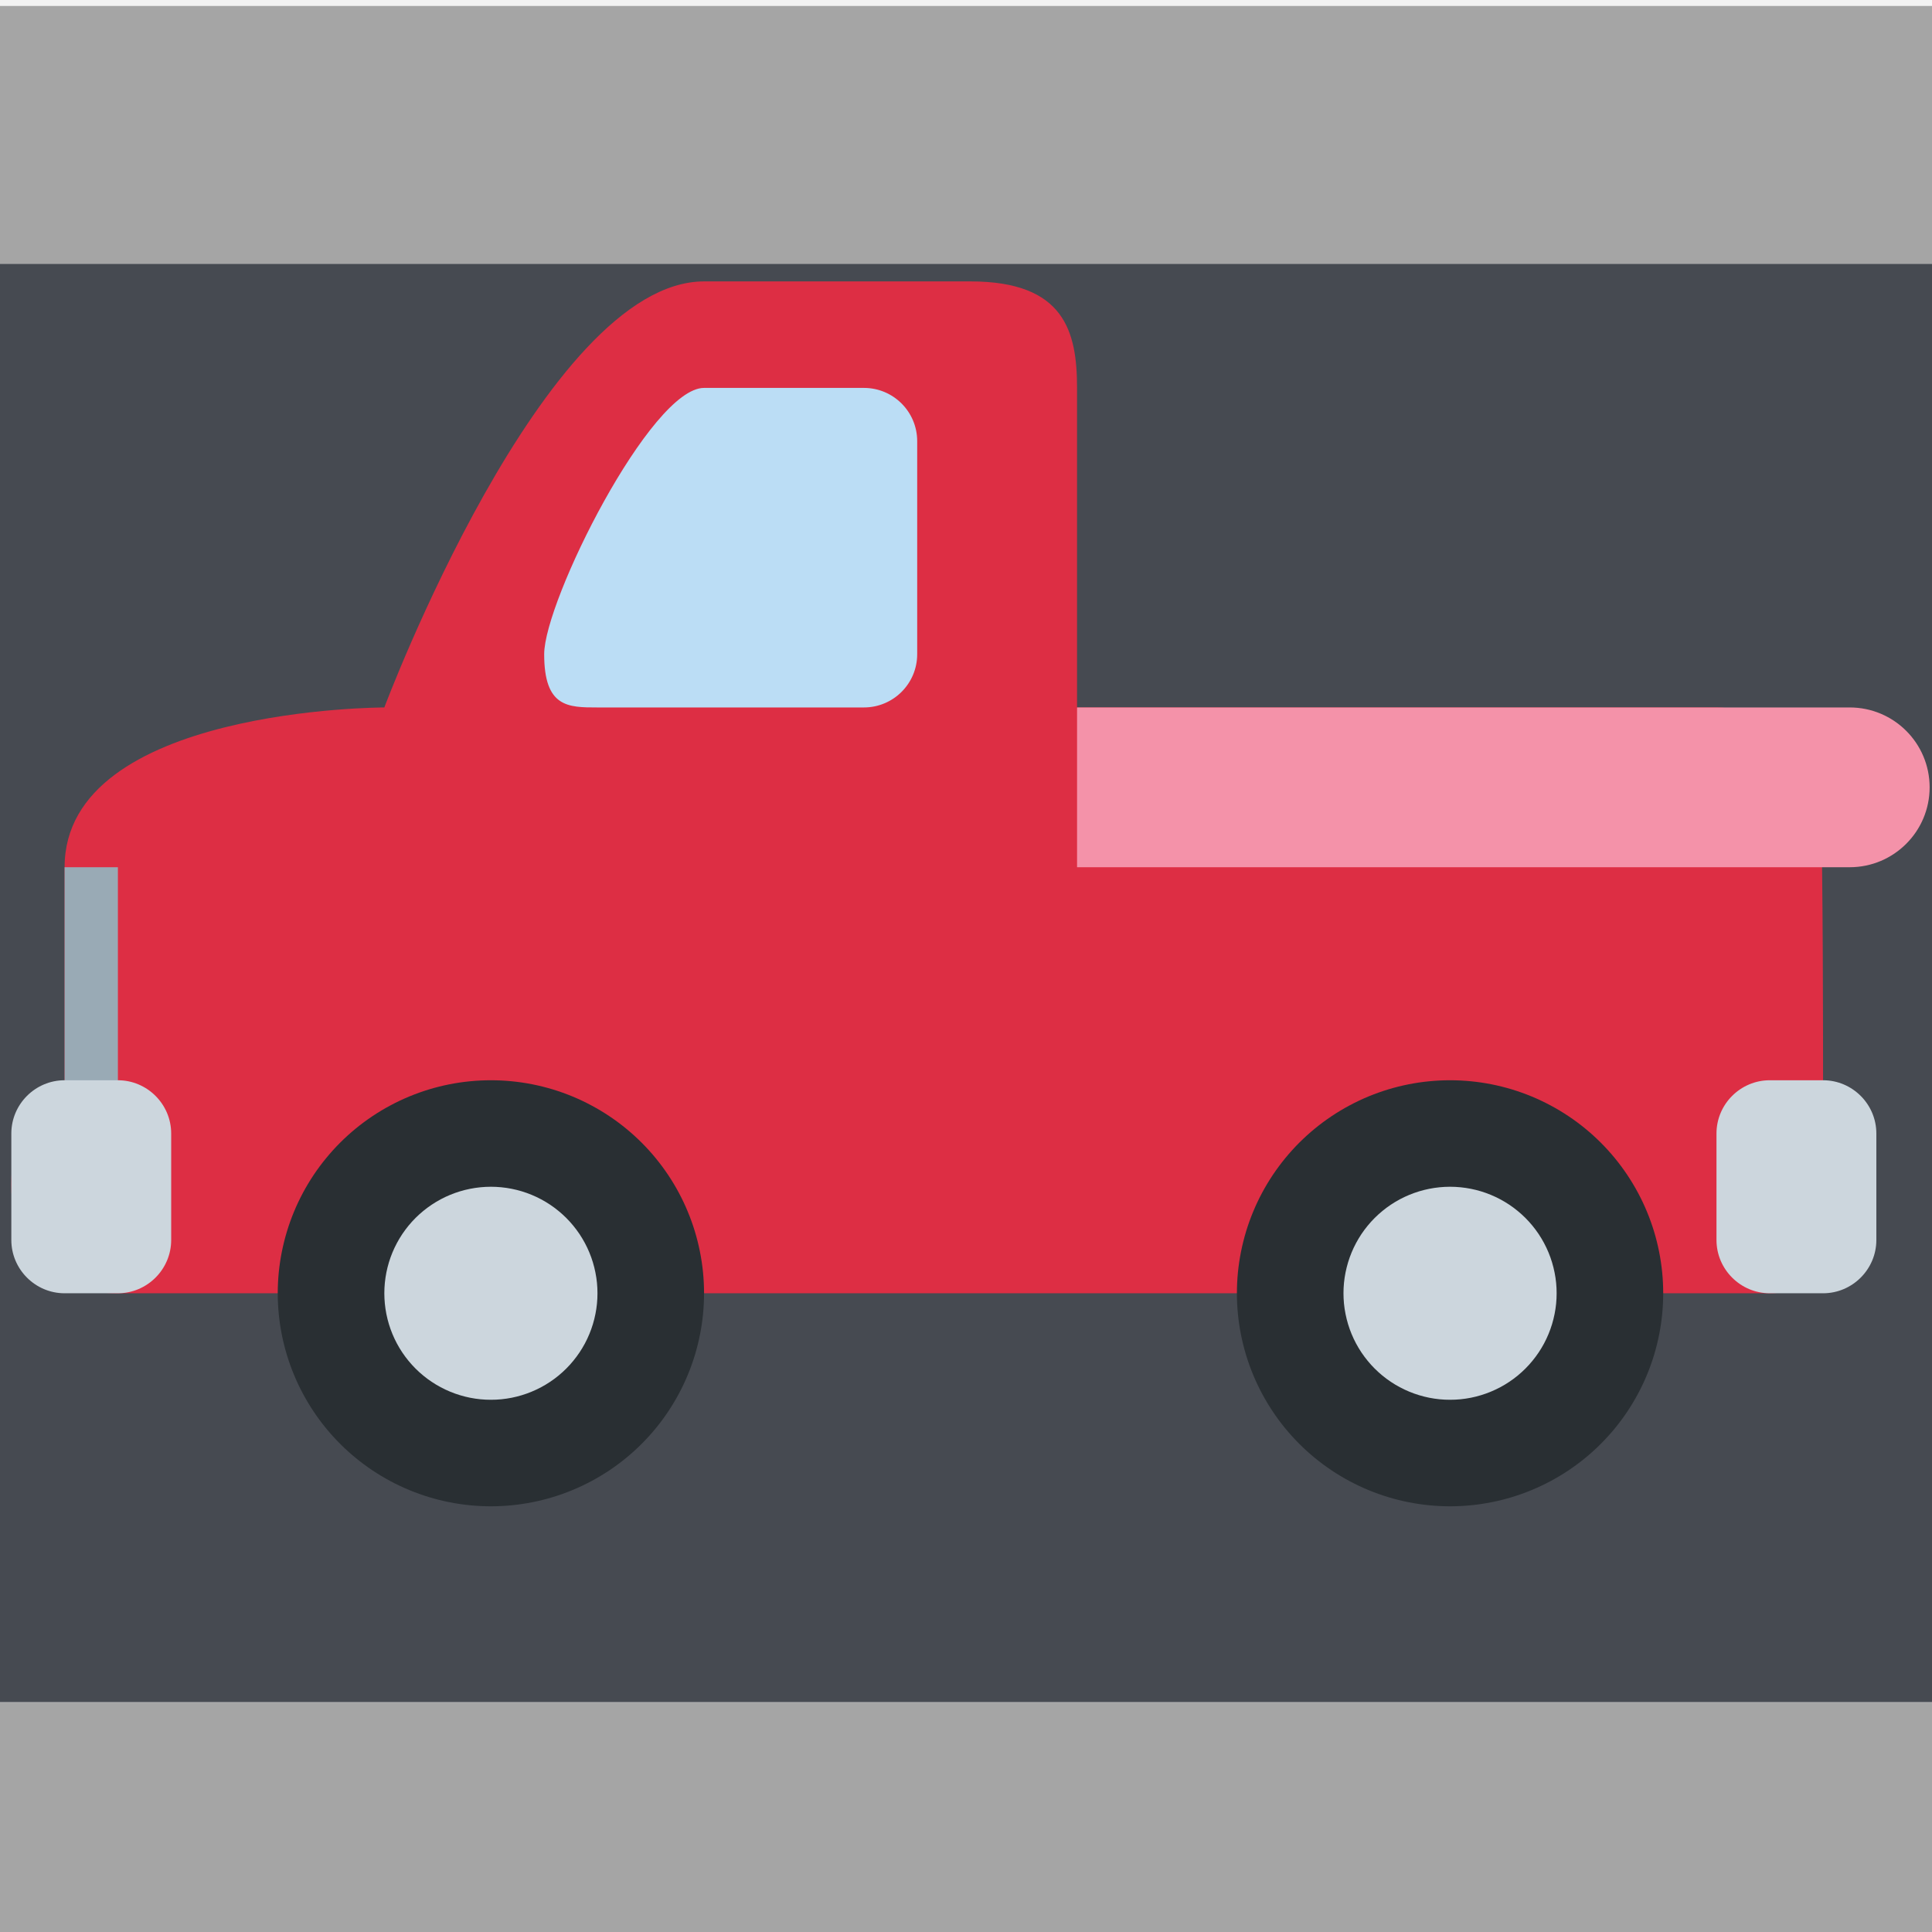
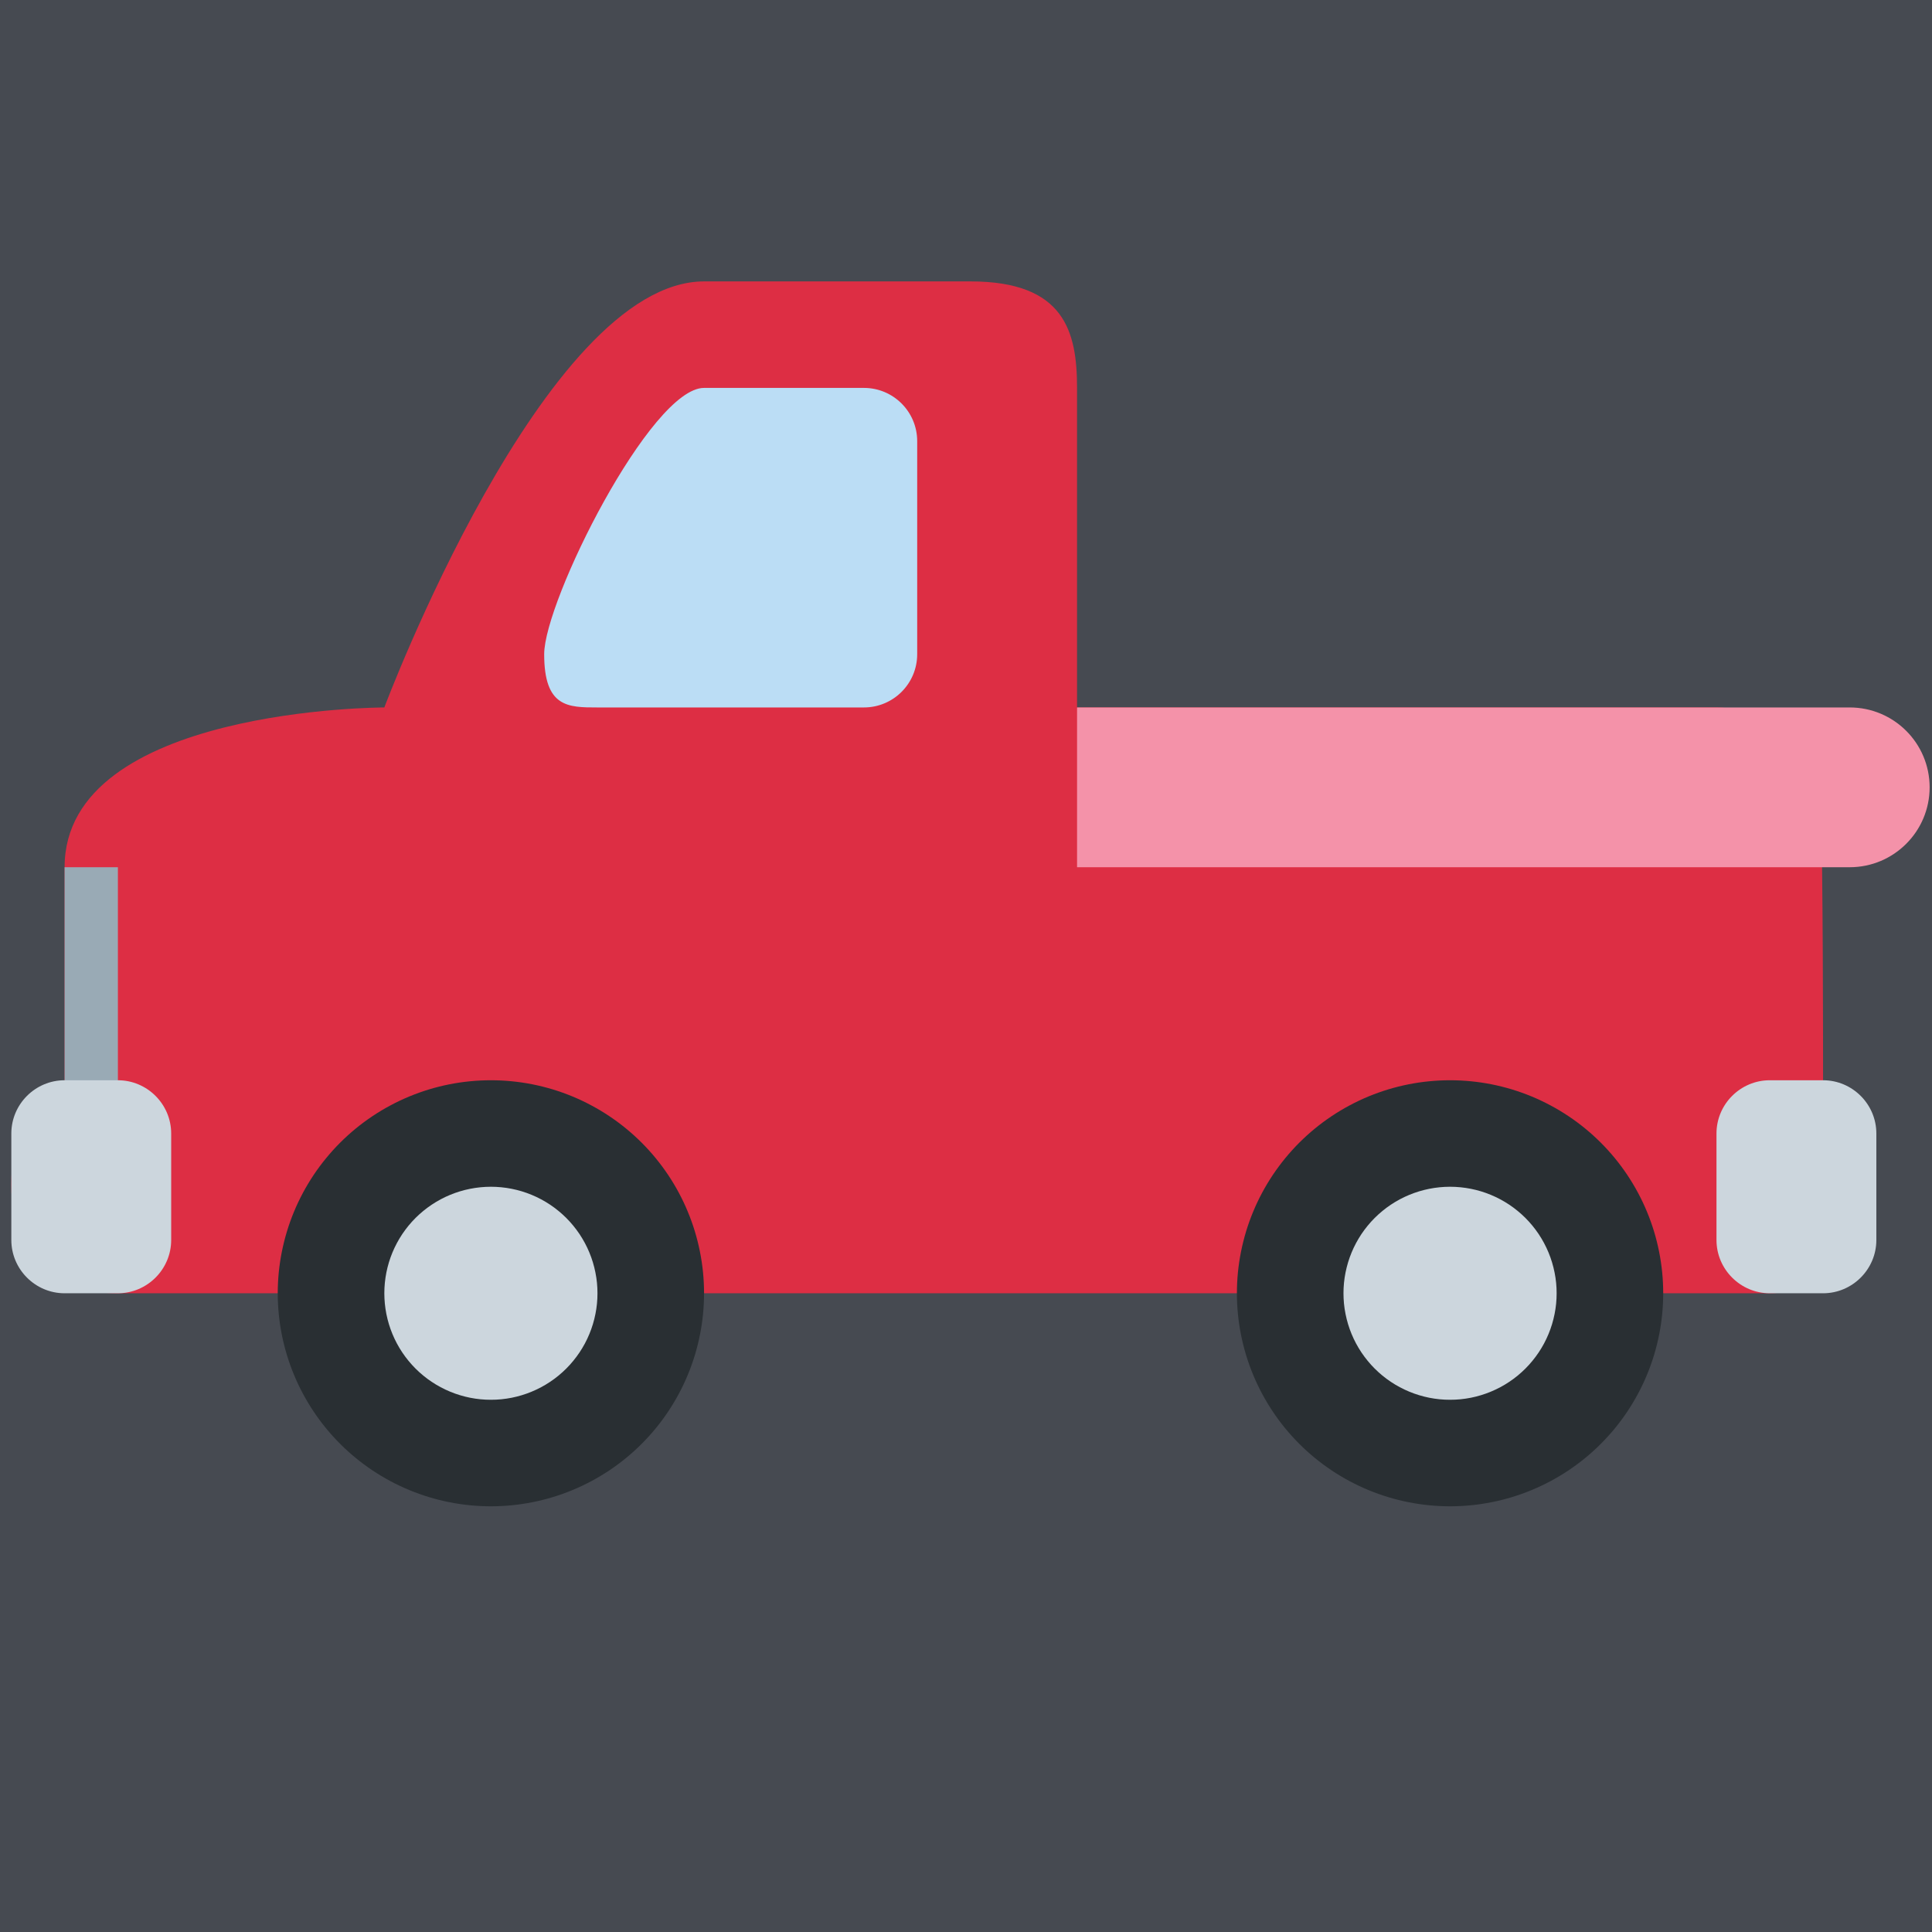
<svg xmlns="http://www.w3.org/2000/svg" width="500" zoomAndPan="magnify" viewBox="0 0 375 375" height="500" preserveAspectRatio="xMidYMid meet" version="1.0">
  <defs>
    <clipPath id="id1">
      <path d="M 2 54.621 L 354 54.621 L 354 252 L 2 252 Z M 2 54.621 " clip-rule="nonzero" />
    </clipPath>
    <clipPath id="id2">
      <path d="M 53 209 L 137 209 L 137 292.371 L 53 292.371 Z M 53 209 " clip-rule="nonzero" />
    </clipPath>
    <clipPath id="id3">
      <path d="M 240 209 L 323 209 L 323 292.371 L 240 292.371 Z M 240 209 " clip-rule="nonzero" />
    </clipPath>
    <clipPath id="id4">
      <path d="M 209 137 L 374.746 137 L 374.746 169 L 209 169 Z M 209 137 " clip-rule="nonzero" />
    </clipPath>
  </defs>
-   <rect x="-37.5" width="450" fill="rgb(94.899%, 94.899%, 94.899%)" y="-37.5" height="450" fill-opacity="1" />
+   <rect x="-37.5" width="450" fill="rgb(27.449%, 29.019%, 31.76%)" y="-37.5" height="450" fill-opacity="1" />
  <rect x="-37.5" width="450" fill="rgb(100%, 100%, 100%)" y="-37.5" height="450" fill-opacity="1" />
-   <rect x="-37.5" width="450" fill="rgb(94.899%, 94.899%, 94.899%)" y="-37.5" height="450" fill-opacity="1" />
-   <path fill="rgb(64.709%, 64.709%, 64.709%)" d="M 1257.441 330.461 L -448.809 330.461 L -448.809 380.508 L 1257.441 380.508 Z M 1257.441 1.16 L -448.809 1.16 L -448.809 51.207 L 1257.441 51.207 Z M 1257.441 1.16 " fill-opacity="1" fill-rule="evenodd" />
-   <path fill="rgb(27.449%, 29.019%, 31.76%)" d="M -448.828 51.207 L 1257.41 51.207 L 1257.41 330.398 L -448.828 330.398 Z M -448.828 51.207 " fill-opacity="1" fill-rule="evenodd" />
-   <path fill="rgb(74.899%, 74.899%, 74.899%)" d="M 1150.801 190.875 C 1150.801 177.762 1140.184 167.129 1127.098 167.129 L 961.223 167.129 C 948.137 167.129 937.52 177.762 937.52 190.875 C 937.52 203.91 948.137 214.539 961.223 214.539 L 1127.098 214.539 C 1140.184 214.539 1150.801 203.91 1150.801 190.875 Z M 724.238 190.875 C 724.238 177.762 713.621 167.129 700.535 167.129 L 534.66 167.129 C 521.574 167.129 510.957 177.762 510.957 190.875 C 510.957 203.91 521.574 214.539 534.66 214.539 L 700.535 214.539 C 713.621 214.539 724.238 203.91 724.238 190.875 Z M 297.676 190.875 C 297.676 177.762 287.059 167.129 273.973 167.129 L 108.098 167.129 C 95.012 167.129 84.395 177.762 84.395 190.875 C 84.395 203.91 95.012 214.539 108.098 214.539 L 273.973 214.539 C 287.059 214.539 297.676 203.91 297.676 190.875 Z M -128.887 190.875 C -128.887 177.762 -139.504 167.129 -152.59 167.129 L -318.465 167.129 C -331.551 167.129 -342.168 177.762 -342.168 190.875 C -342.168 203.91 -331.551 214.539 -318.465 214.539 L -152.59 214.539 C -139.504 214.539 -128.887 203.91 -128.887 190.875 Z M -128.887 190.875 " fill-opacity="1" fill-rule="evenodd" />
+   <rect x="-37.5" width="450" fill="rgb(27.449%, 29.019%, 31.76%)" y="-37.5" height="450" fill-opacity="1" />
  <g clip-path="url(#id1)">
    <path fill="rgb(86.67%, 18.039%, 26.669%)" d="M 343.512 251.023 C 353.855 251.023 353.855 240.684 353.855 209.676 C 353.855 202.52 353.855 169.754 353.43 156.562 C 353.223 150.32 345.055 137.316 333.168 137.316 L 209.055 137.316 L 209.055 75.293 C 209.055 64.359 206.625 54.621 188.371 54.621 L 136.656 54.621 C 105.625 54.621 74.598 137.316 74.598 137.316 C 74.598 137.316 12.539 137.316 12.539 168.328 L 12.539 209.676 C 12.539 209.676 2.199 213.168 2.199 229.902 C 2.199 246.641 12.539 251.023 22.883 251.023 Z M 343.512 251.023 " fill-opacity="1" fill-rule="nonzero" />
  </g>
  <g clip-path="url(#id2)">
    <path fill="rgb(16.08%, 18.43%, 20%)" d="M 136.656 251.023 C 136.656 252.375 136.59 253.727 136.457 255.074 C 136.324 256.422 136.125 257.762 135.859 259.09 C 135.594 260.418 135.266 261.73 134.875 263.023 C 134.48 264.32 134.023 265.594 133.504 266.844 C 132.988 268.098 132.41 269.32 131.77 270.512 C 131.133 271.707 130.434 272.867 129.684 273.992 C 128.93 275.121 128.125 276.207 127.266 277.254 C 126.406 278.301 125.496 279.301 124.539 280.258 C 123.578 281.219 122.578 282.125 121.527 282.984 C 120.48 283.844 119.395 284.648 118.27 285.402 C 117.141 286.152 115.98 286.848 114.785 287.488 C 113.59 288.125 112.367 288.703 111.117 289.223 C 109.863 289.742 108.59 290.195 107.293 290.59 C 105.996 290.984 104.684 291.312 103.355 291.574 C 102.027 291.84 100.688 292.039 99.34 292.172 C 97.988 292.305 96.637 292.371 95.285 292.371 C 93.93 292.371 92.578 292.305 91.227 292.172 C 89.879 292.039 88.543 291.84 87.211 291.574 C 85.883 291.312 84.57 290.984 83.273 290.59 C 81.977 290.195 80.703 289.742 79.453 289.223 C 78.199 288.703 76.977 288.125 75.781 287.488 C 74.586 286.848 73.426 286.152 72.297 285.402 C 71.172 284.648 70.086 283.844 69.039 282.984 C 67.992 282.125 66.988 281.219 66.031 280.258 C 65.07 279.301 64.164 278.301 63.305 277.254 C 62.441 276.207 61.637 275.121 60.883 273.992 C 60.133 272.867 59.438 271.707 58.797 270.512 C 58.16 269.32 57.578 268.098 57.062 266.844 C 56.543 265.594 56.086 264.32 55.695 263.023 C 55.301 261.73 54.973 260.418 54.707 259.09 C 54.441 257.762 54.242 256.422 54.109 255.074 C 53.977 253.727 53.91 252.375 53.91 251.023 C 53.91 249.668 53.977 248.316 54.109 246.969 C 54.242 245.621 54.441 244.285 54.707 242.957 C 54.973 241.629 55.301 240.316 55.695 239.02 C 56.086 237.723 56.543 236.449 57.062 235.199 C 57.578 233.949 58.16 232.727 58.797 231.531 C 59.438 230.336 60.133 229.176 60.883 228.051 C 61.637 226.926 62.441 225.84 63.305 224.793 C 64.164 223.746 65.07 222.742 66.031 221.785 C 66.988 220.828 67.992 219.918 69.039 219.059 C 70.086 218.199 71.172 217.395 72.297 216.645 C 73.426 215.891 74.586 215.195 75.781 214.559 C 76.977 213.918 78.199 213.34 79.453 212.82 C 80.703 212.305 81.977 211.848 83.273 211.453 C 84.57 211.062 85.883 210.734 87.211 210.469 C 88.543 210.203 89.879 210.008 91.227 209.875 C 92.578 209.742 93.93 209.676 95.285 209.676 C 96.637 209.676 97.988 209.742 99.34 209.875 C 100.688 210.008 102.027 210.203 103.355 210.469 C 104.684 210.734 105.996 211.062 107.293 211.453 C 108.59 211.848 109.863 212.305 111.117 212.82 C 112.367 213.34 113.59 213.918 114.785 214.559 C 115.98 215.195 117.141 215.891 118.27 216.645 C 119.395 217.395 120.48 218.199 121.527 219.059 C 122.578 219.918 123.578 220.828 124.539 221.785 C 125.496 222.742 126.406 223.746 127.266 224.793 C 128.125 225.84 128.93 226.926 129.684 228.051 C 130.434 229.176 131.133 230.336 131.77 231.531 C 132.41 232.727 132.988 233.949 133.504 235.199 C 134.023 236.449 134.48 237.723 134.875 239.02 C 135.266 240.316 135.594 241.629 135.859 242.957 C 136.125 244.285 136.324 245.621 136.457 246.969 C 136.59 248.316 136.656 249.668 136.656 251.023 Z M 136.656 251.023 " fill-opacity="1" fill-rule="nonzero" />
  </g>
  <path fill="rgb(79.999%, 83.919%, 86.67%)" d="M 115.969 251.023 C 115.969 251.699 115.938 252.375 115.871 253.047 C 115.805 253.723 115.703 254.391 115.57 255.055 C 115.441 255.719 115.273 256.375 115.078 257.023 C 114.883 257.672 114.652 258.309 114.395 258.934 C 114.137 259.559 113.848 260.172 113.527 260.77 C 113.207 261.363 112.859 261.945 112.484 262.508 C 112.105 263.07 111.703 263.613 111.273 264.137 C 110.844 264.66 110.391 265.164 109.91 265.641 C 109.43 266.121 108.93 266.574 108.406 267.004 C 107.883 267.434 107.34 267.836 106.777 268.211 C 106.211 268.59 105.633 268.938 105.035 269.254 C 104.438 269.574 103.824 269.863 103.199 270.121 C 102.574 270.383 101.938 270.609 101.289 270.805 C 100.641 271.004 99.984 271.168 99.32 271.301 C 98.656 271.43 97.984 271.531 97.312 271.598 C 96.637 271.664 95.961 271.695 95.285 271.695 C 94.605 271.695 93.93 271.664 93.258 271.598 C 92.582 271.531 91.914 271.43 91.246 271.301 C 90.582 271.168 89.926 271.004 89.277 270.805 C 88.629 270.609 87.992 270.383 87.367 270.121 C 86.742 269.863 86.129 269.574 85.531 269.254 C 84.934 268.938 84.355 268.59 83.793 268.211 C 83.227 267.836 82.684 267.434 82.16 267.004 C 81.637 266.574 81.137 266.121 80.656 265.641 C 80.176 265.164 79.723 264.66 79.293 264.137 C 78.863 263.613 78.461 263.07 78.082 262.508 C 77.707 261.945 77.359 261.363 77.039 260.77 C 76.723 260.172 76.43 259.559 76.172 258.934 C 75.914 258.309 75.684 257.672 75.488 257.023 C 75.293 256.375 75.129 255.719 74.996 255.055 C 74.863 254.391 74.766 253.723 74.699 253.047 C 74.633 252.375 74.598 251.699 74.598 251.023 C 74.598 250.344 74.633 249.668 74.699 248.996 C 74.766 248.32 74.863 247.652 74.996 246.988 C 75.129 246.324 75.293 245.668 75.488 245.02 C 75.684 244.371 75.914 243.734 76.172 243.109 C 76.43 242.484 76.723 241.875 77.039 241.277 C 77.359 240.68 77.707 240.098 78.082 239.535 C 78.461 238.973 78.863 238.43 79.293 237.906 C 79.723 237.383 80.176 236.883 80.656 236.402 C 81.137 235.926 81.637 235.469 82.16 235.043 C 82.684 234.613 83.227 234.207 83.793 233.832 C 84.355 233.457 84.934 233.109 85.531 232.789 C 86.129 232.469 86.742 232.18 87.367 231.922 C 87.992 231.664 88.629 231.434 89.277 231.238 C 89.926 231.043 90.582 230.879 91.246 230.746 C 91.914 230.613 92.582 230.516 93.258 230.449 C 93.93 230.383 94.605 230.348 95.285 230.348 C 95.961 230.348 96.637 230.383 97.312 230.449 C 97.984 230.516 98.656 230.613 99.32 230.746 C 99.984 230.879 100.641 231.043 101.289 231.238 C 101.938 231.434 102.574 231.664 103.199 231.922 C 103.824 232.18 104.438 232.469 105.035 232.789 C 105.633 233.109 106.211 233.457 106.777 233.832 C 107.34 234.207 107.883 234.613 108.406 235.043 C 108.93 235.469 109.43 235.926 109.91 236.402 C 110.391 236.883 110.844 237.383 111.273 237.906 C 111.703 238.43 112.105 238.973 112.484 239.535 C 112.859 240.098 113.207 240.68 113.527 241.277 C 113.848 241.875 114.137 242.484 114.395 243.109 C 114.652 243.734 114.883 244.371 115.078 245.02 C 115.273 245.668 115.441 246.324 115.57 246.988 C 115.703 247.652 115.805 248.32 115.871 248.996 C 115.938 249.668 115.969 250.344 115.969 251.023 Z M 115.969 251.023 " fill-opacity="1" fill-rule="nonzero" />
  <g clip-path="url(#id3)">
    <path fill="rgb(16.08%, 18.43%, 20%)" d="M 322.828 251.023 C 322.828 252.375 322.762 253.727 322.629 255.074 C 322.496 256.422 322.297 257.762 322.031 259.09 C 321.766 260.418 321.438 261.73 321.047 263.023 C 320.652 264.32 320.195 265.594 319.676 266.844 C 319.16 268.098 318.582 269.32 317.941 270.512 C 317.301 271.707 316.605 272.867 315.855 273.992 C 315.102 275.121 314.297 276.207 313.438 277.254 C 312.574 278.301 311.668 279.301 310.711 280.258 C 309.75 281.219 308.75 282.125 307.699 282.984 C 306.652 283.844 305.566 284.648 304.441 285.402 C 303.312 286.152 302.152 286.848 300.957 287.488 C 299.762 288.125 298.539 288.703 297.289 289.223 C 296.035 289.742 294.762 290.195 293.465 290.59 C 292.168 290.984 290.855 291.312 289.527 291.574 C 288.199 291.84 286.859 292.039 285.512 292.172 C 284.16 292.305 282.809 292.371 281.453 292.371 C 280.102 292.371 278.75 292.305 277.398 292.172 C 276.051 292.039 274.711 291.84 273.383 291.574 C 272.055 291.312 270.742 290.984 269.445 290.59 C 268.148 290.195 266.875 289.742 265.621 289.223 C 264.371 288.703 263.148 288.125 261.953 287.488 C 260.758 286.848 259.598 286.152 258.469 285.402 C 257.344 284.648 256.258 283.844 255.211 282.984 C 254.16 282.125 253.16 281.219 252.199 280.258 C 251.242 279.301 250.336 278.301 249.473 277.254 C 248.613 276.207 247.809 275.121 247.055 273.992 C 246.305 272.867 245.605 271.707 244.969 270.512 C 244.328 269.32 243.75 268.098 243.234 266.844 C 242.715 265.594 242.258 264.32 241.863 263.023 C 241.473 261.73 241.145 260.418 240.879 259.09 C 240.613 257.762 240.414 256.422 240.281 255.074 C 240.148 253.727 240.082 252.375 240.082 251.023 C 240.082 249.668 240.148 248.316 240.281 246.969 C 240.414 245.621 240.613 244.285 240.879 242.957 C 241.145 241.629 241.473 240.316 241.863 239.02 C 242.258 237.723 242.715 236.449 243.234 235.199 C 243.75 233.949 244.328 232.727 244.969 231.531 C 245.605 230.336 246.305 229.176 247.055 228.051 C 247.809 226.926 248.613 225.84 249.473 224.793 C 250.336 223.746 251.242 222.742 252.199 221.785 C 253.16 220.828 254.16 219.918 255.211 219.059 C 256.258 218.199 257.344 217.395 258.469 216.645 C 259.598 215.891 260.758 215.195 261.953 214.559 C 263.148 213.918 264.371 213.34 265.621 212.82 C 266.875 212.305 268.148 211.848 269.445 211.453 C 270.742 211.062 272.055 210.734 273.383 210.469 C 274.711 210.203 276.051 210.008 277.398 209.875 C 278.75 209.742 280.102 209.676 281.453 209.676 C 282.809 209.676 284.16 209.742 285.512 209.875 C 286.859 210.008 288.199 210.203 289.527 210.469 C 290.855 210.734 292.168 211.062 293.465 211.453 C 294.762 211.848 296.035 212.305 297.289 212.82 C 298.539 213.34 299.762 213.918 300.957 214.559 C 302.152 215.195 303.312 215.891 304.441 216.645 C 305.566 217.395 306.652 218.199 307.699 219.059 C 308.75 219.918 309.75 220.828 310.711 221.785 C 311.668 222.742 312.574 223.746 313.438 224.793 C 314.297 225.84 315.102 226.926 315.855 228.051 C 316.605 229.176 317.301 230.336 317.941 231.531 C 318.582 232.727 319.16 233.949 319.676 235.199 C 320.195 236.449 320.652 237.723 321.047 239.02 C 321.438 240.316 321.766 241.629 322.031 242.957 C 322.297 244.285 322.496 245.621 322.629 246.969 C 322.762 248.316 322.828 249.668 322.828 251.023 Z M 322.828 251.023 " fill-opacity="1" fill-rule="nonzero" />
  </g>
  <path fill="rgb(79.999%, 83.919%, 86.67%)" d="M 302.141 251.023 C 302.141 251.699 302.109 252.375 302.043 253.047 C 301.977 253.723 301.875 254.391 301.742 255.055 C 301.609 255.719 301.445 256.375 301.25 257.023 C 301.055 257.672 300.824 258.309 300.566 258.934 C 300.309 259.559 300.016 260.172 299.699 260.77 C 299.379 261.363 299.031 261.945 298.656 262.508 C 298.277 263.07 297.875 263.613 297.445 264.137 C 297.016 264.66 296.562 265.164 296.082 265.641 C 295.602 266.121 295.102 266.574 294.578 267.004 C 294.055 267.434 293.512 267.836 292.949 268.211 C 292.383 268.59 291.805 268.938 291.207 269.254 C 290.609 269.574 289.996 269.863 289.371 270.121 C 288.746 270.383 288.109 270.609 287.461 270.805 C 286.812 271.004 286.156 271.168 285.492 271.301 C 284.824 271.43 284.156 271.531 283.484 271.598 C 282.809 271.664 282.133 271.695 281.453 271.695 C 280.777 271.695 280.102 271.664 279.426 271.598 C 278.754 271.531 278.082 271.43 277.418 271.301 C 276.754 271.168 276.098 271.004 275.449 270.805 C 274.801 270.609 274.164 270.383 273.539 270.121 C 272.914 269.863 272.301 269.574 271.703 269.254 C 271.105 268.938 270.527 268.59 269.961 268.211 C 269.398 267.836 268.855 267.434 268.332 267.004 C 267.809 266.574 267.309 266.121 266.828 265.641 C 266.348 265.164 265.895 264.66 265.465 264.137 C 265.035 263.613 264.633 263.07 264.254 262.508 C 263.879 261.945 263.531 261.363 263.211 260.77 C 262.891 260.172 262.602 259.559 262.344 258.934 C 262.086 258.309 261.855 257.672 261.66 257.023 C 261.465 256.375 261.301 255.719 261.168 255.055 C 261.035 254.391 260.934 253.723 260.867 253.047 C 260.801 252.375 260.77 251.699 260.77 251.023 C 260.77 250.344 260.801 249.668 260.867 248.996 C 260.934 248.32 261.035 247.652 261.168 246.988 C 261.301 246.324 261.465 245.668 261.66 245.02 C 261.855 244.371 262.086 243.734 262.344 243.109 C 262.602 242.484 262.891 241.875 263.211 241.277 C 263.531 240.68 263.879 240.098 264.254 239.535 C 264.633 238.973 265.035 238.43 265.465 237.906 C 265.895 237.383 266.348 236.883 266.828 236.402 C 267.309 235.926 267.809 235.469 268.332 235.043 C 268.855 234.613 269.398 234.207 269.961 233.832 C 270.527 233.457 271.105 233.109 271.703 232.789 C 272.301 232.469 272.914 232.18 273.539 231.922 C 274.164 231.664 274.801 231.434 275.449 231.238 C 276.098 231.043 276.754 230.879 277.418 230.746 C 278.082 230.613 278.754 230.516 279.426 230.449 C 280.102 230.383 280.777 230.348 281.453 230.348 C 282.133 230.348 282.809 230.383 283.484 230.449 C 284.156 230.516 284.824 230.613 285.492 230.746 C 286.156 230.879 286.812 231.043 287.461 231.238 C 288.109 231.434 288.746 231.664 289.371 231.922 C 289.996 232.18 290.609 232.469 291.207 232.789 C 291.805 233.109 292.383 233.457 292.949 233.832 C 293.512 234.207 294.055 234.613 294.578 235.043 C 295.102 235.469 295.602 235.926 296.082 236.402 C 296.562 236.883 297.016 237.383 297.445 237.906 C 297.875 238.43 298.277 238.973 298.656 239.535 C 299.031 240.098 299.379 240.68 299.699 241.277 C 300.016 241.875 300.309 242.484 300.566 243.109 C 300.824 243.734 301.055 244.371 301.25 245.02 C 301.445 245.668 301.609 246.324 301.742 246.988 C 301.875 247.652 301.977 248.32 302.043 248.996 C 302.109 249.668 302.141 250.344 302.141 251.023 Z M 302.141 251.023 " fill-opacity="1" fill-rule="nonzero" />
  <path fill="rgb(73.329%, 86.67%, 96.078%)" d="M 105.625 126.98 C 105.625 137.316 110.262 137.316 115.969 137.316 L 167.684 137.316 C 173.402 137.316 178.027 132.684 178.027 126.98 L 178.027 85.633 C 178.027 79.926 173.402 75.293 167.684 75.293 L 136.656 75.293 C 126.312 75.293 105.625 116.641 105.625 126.98 Z M 105.625 126.98 " fill-opacity="1" fill-rule="nonzero" />
  <g clip-path="url(#id4)">
    <path fill="rgb(95.689%, 57.249%, 66.269%)" d="M 374.539 152.82 C 374.539 161.379 367.59 168.328 359.027 168.328 L 209.055 168.328 L 209.055 137.316 L 359.027 137.316 C 367.59 137.316 374.539 144.25 374.539 152.82 Z M 374.539 152.82 " fill-opacity="1" fill-rule="nonzero" />
  </g>
  <path fill="rgb(59.999%, 66.669%, 70.979%)" d="M 12.539 168.328 L 22.883 168.328 L 22.883 220.012 L 12.539 220.012 Z M 12.539 168.328 " fill-opacity="1" fill-rule="nonzero" />
  <path fill="rgb(79.999%, 83.919%, 86.67%)" d="M 22.883 251.023 L 12.539 251.023 C 6.852 251.023 2.199 246.371 2.199 240.684 L 2.199 220.012 C 2.199 214.324 6.852 209.676 12.539 209.676 L 22.883 209.676 C 28.57 209.676 33.227 214.324 33.227 220.012 L 33.227 240.684 C 33.227 246.371 28.57 251.023 22.883 251.023 Z M 353.855 251.023 L 343.512 251.023 C 337.824 251.023 333.168 246.371 333.168 240.684 L 333.168 220.012 C 333.168 214.324 337.824 209.676 343.512 209.676 L 353.855 209.676 C 359.543 209.676 364.199 214.324 364.199 220.012 L 364.199 240.684 C 364.199 246.371 359.543 251.023 353.855 251.023 Z M 353.855 251.023 " fill-opacity="1" fill-rule="nonzero" />
</svg>
